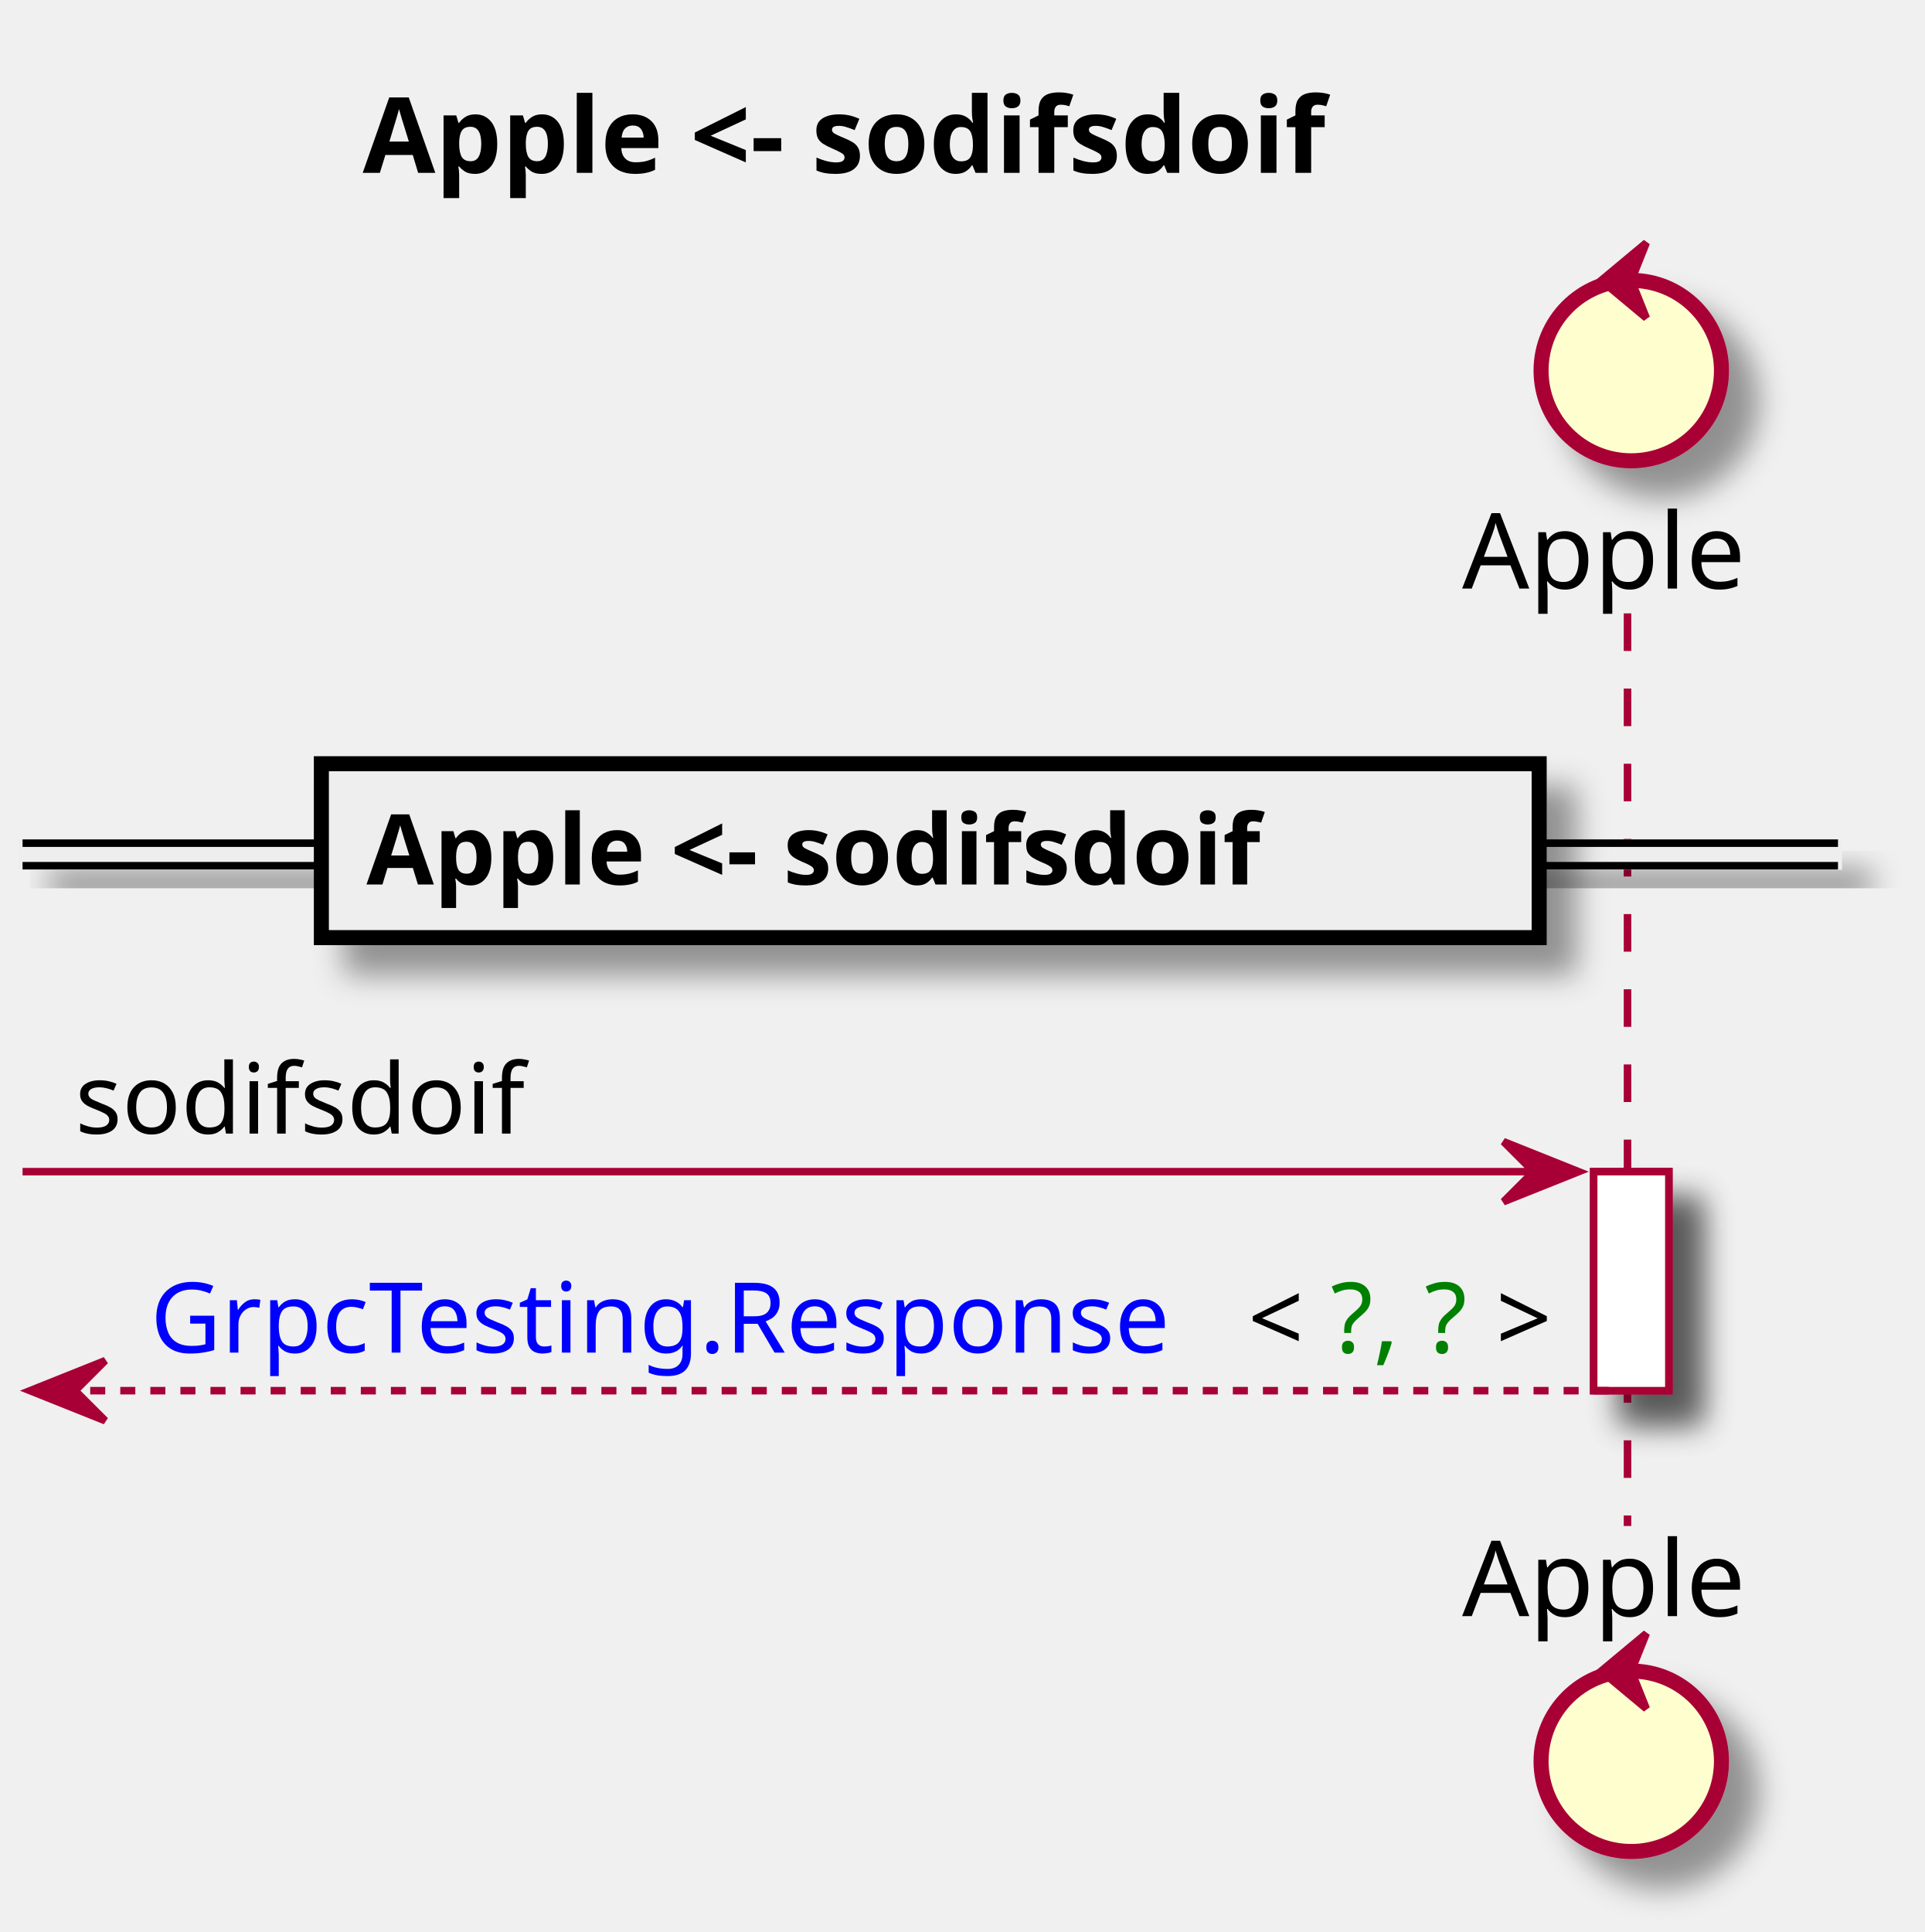
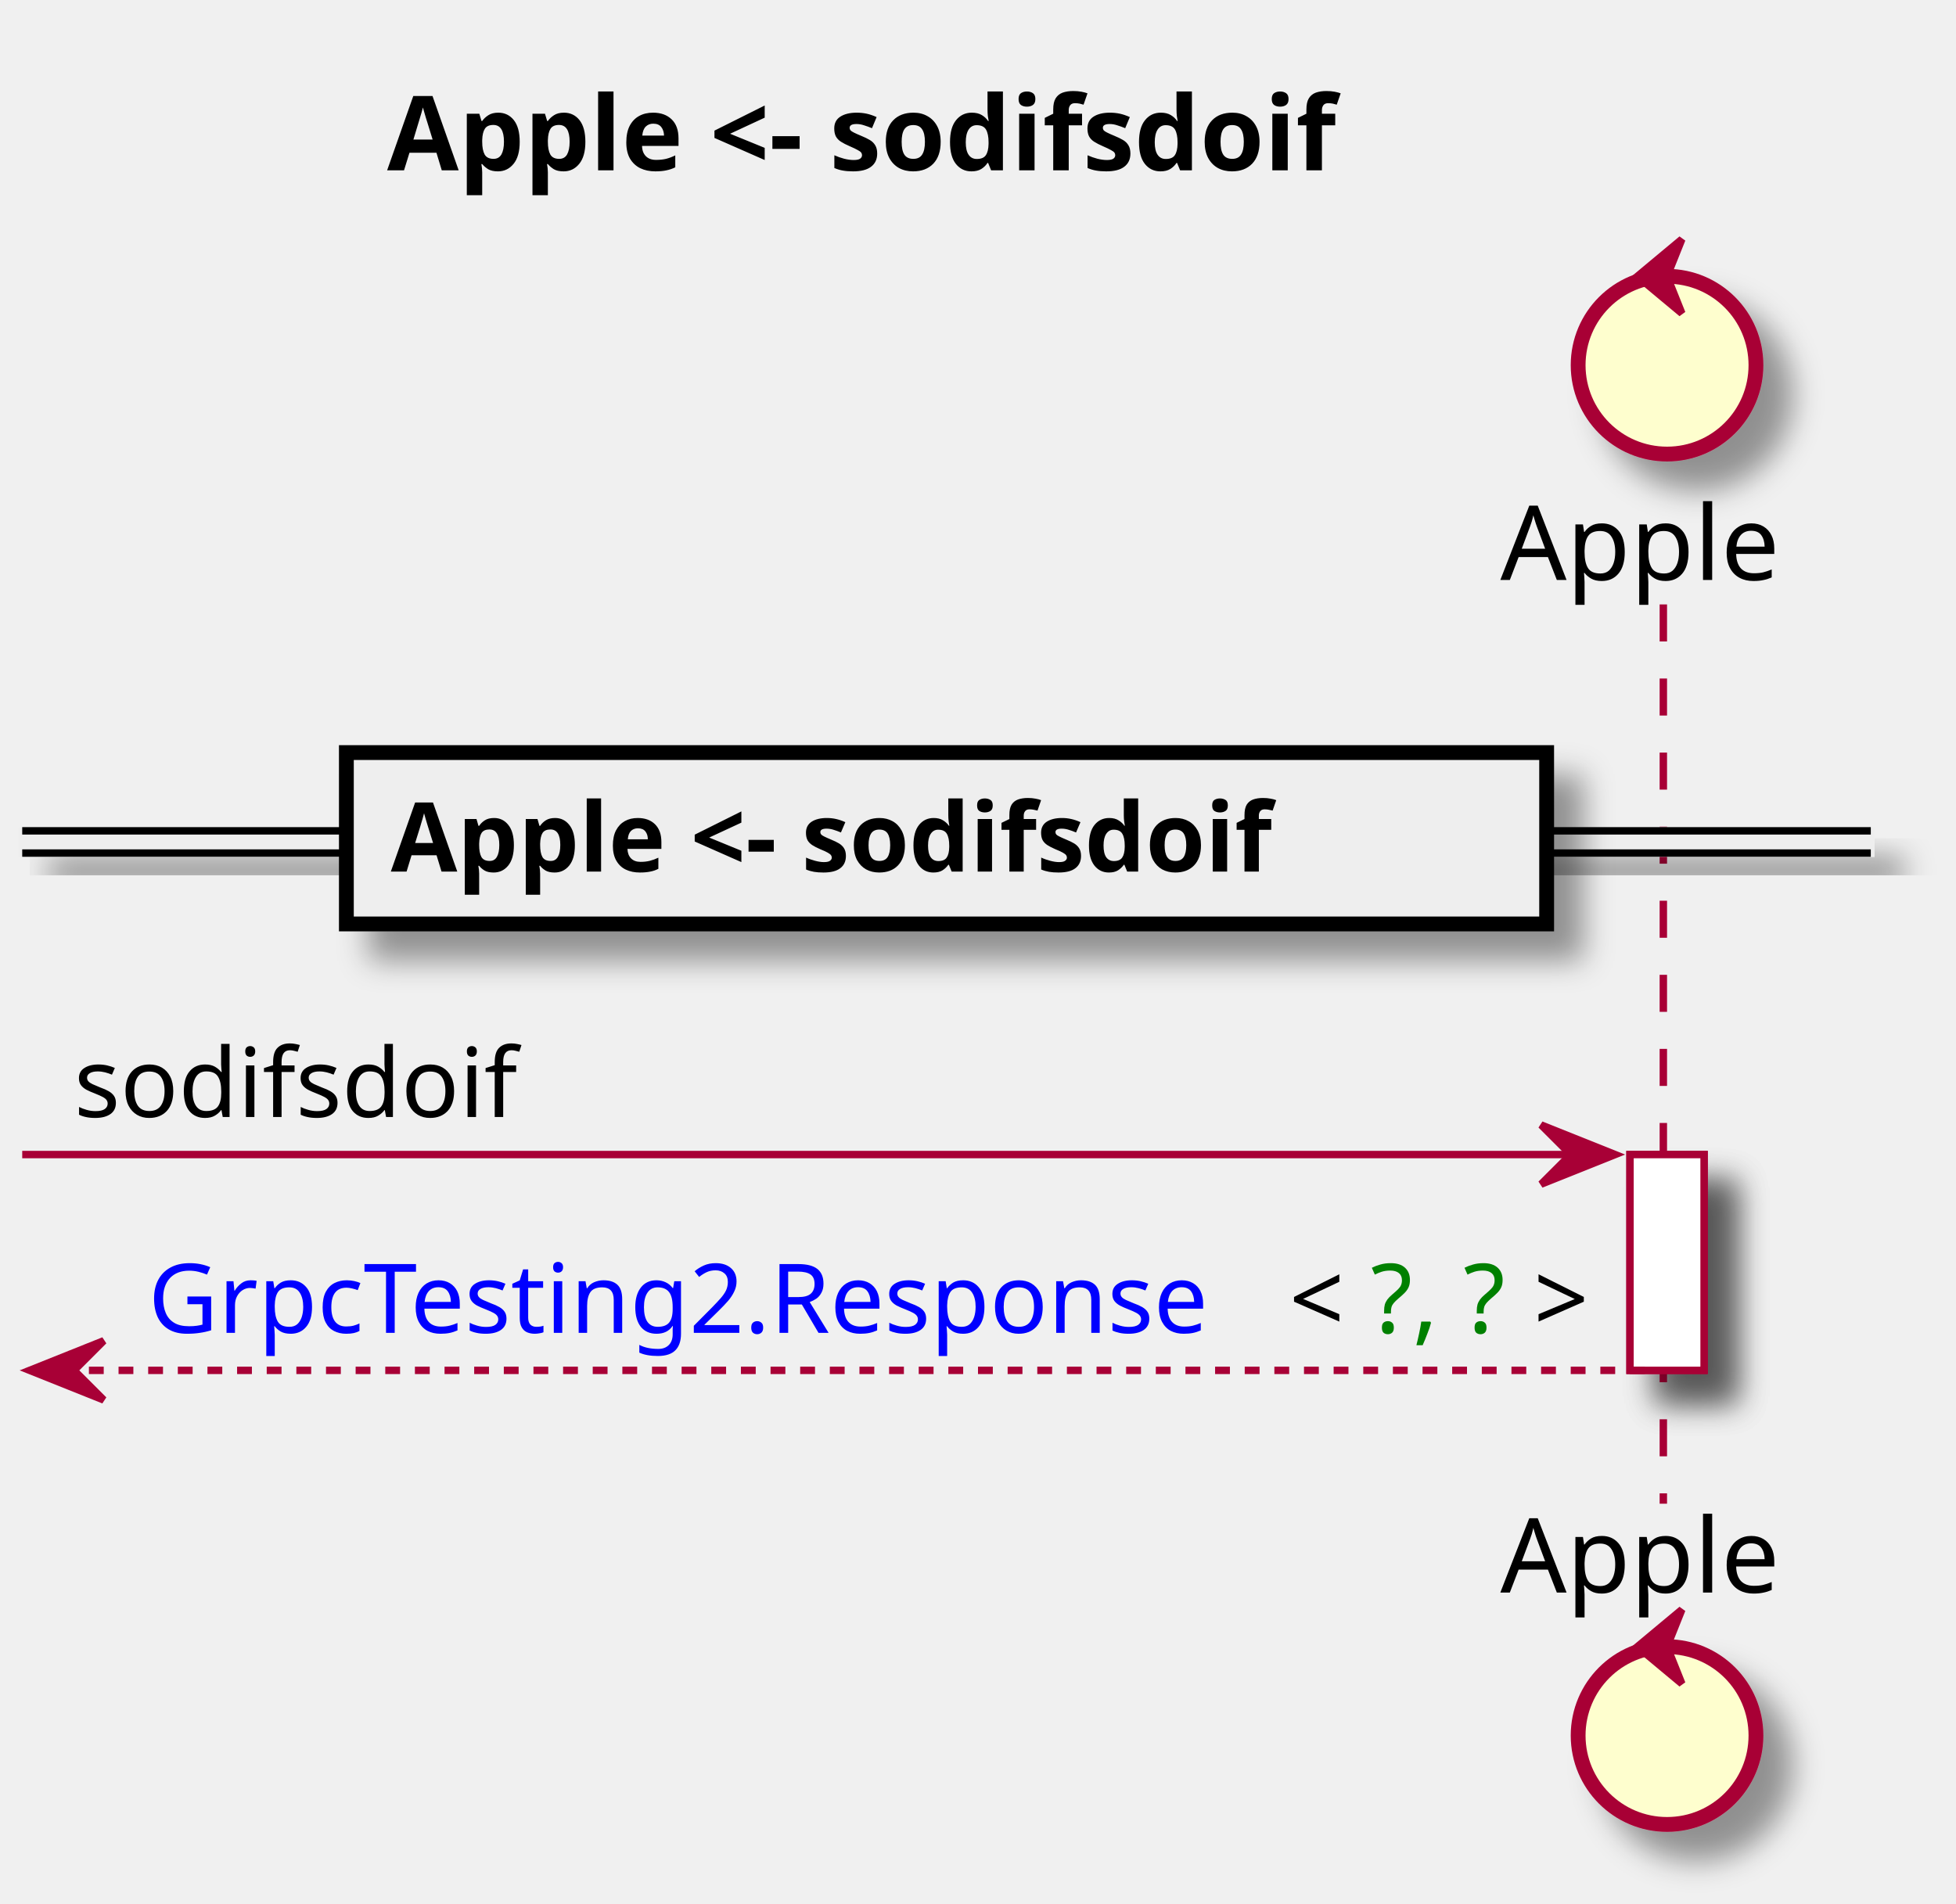
- <svg xmlns="http://www.w3.org/2000/svg" contentScriptType="application/ecmascript" contentStyleType="text/css" height="257px" preserveAspectRatio="none" style="width:256px;height:257px;" version="1.1" viewBox="0 0 256 257" width="256px" zoomAndPan="magnify">
+ <svg xmlns="http://www.w3.org/2000/svg" contentScriptType="application/ecmascript" contentStyleType="text/css" height="257px" preserveAspectRatio="none" style="width:264px;height:257px;" version="1.1" viewBox="0 0 264 257" width="264px" zoomAndPan="magnify">
  <defs>
-     <filter height="300%" id="fkjjei4mtb7op" width="300%" x="-1" y="-1">
+     <filter height="300%" id="frd1pangd67bv" width="300%" x="-1" y="-1">
      <feGaussianBlur result="blurOut" stdDeviation="2.0" />
      <feColorMatrix in="blurOut" result="blurOut2" type="matrix" values="0 0 0 0 0 0 0 0 0 0 0 0 0 0 0 0 0 0 .4 0" />
      <feOffset dx="4.0" dy="4.0" in="blurOut2" result="blurOut3" />
      <feBlend in="SourceGraphic" in2="blurOut3" mode="normal" />
    </filter>
  </defs>
  <g>
-     <text fill="#000000" font-family="sans-serif" font-size="14" font-weight="bold" lengthAdjust="spacingAndGlyphs" textLength="151" x="48.25" y="22.995">Apple &lt;- sodifsdoif</text>
-     <rect fill="#FFFFFF" filter="url(#fkjjei4mtb7op)" height="29.133" style="stroke: #A80036; stroke-width: 1.0;" width="10" x="212" y="155.859" />
-     <line style="stroke: #A80036; stroke-width: 1.0; stroke-dasharray: 5.0,5.0;" x1="216.5" x2="216.5" y1="81.594" y2="202.992" />
-     <text fill="#000000" font-family="sans-serif" font-size="14" lengthAdjust="spacingAndGlyphs" textLength="39" x="194.5" y="78.292">Apple</text>
-     <ellipse cx="217" cy="49.297" fill="#FEFECE" filter="url(#fkjjei4mtb7op)" rx="12" ry="12" style="stroke: #A80036; stroke-width: 2.0;" />
-     <polygon fill="#A80036" points="213,37.297,219,32.297,217,37.297,219,42.297,213,37.297" style="stroke: #A80036; stroke-width: 1.0;" />
-     <text fill="#000000" font-family="sans-serif" font-size="14" lengthAdjust="spacingAndGlyphs" textLength="39" x="194.5" y="214.987">Apple</text>
-     <ellipse cx="217" cy="234.289" fill="#FEFECE" filter="url(#fkjjei4mtb7op)" rx="12" ry="12" style="stroke: #A80036; stroke-width: 2.0;" />
-     <polygon fill="#A80036" points="213,222.289,219,217.289,217,222.289,219,227.289,213,222.289" style="stroke: #A80036; stroke-width: 1.0;" />
-     <rect fill="#FFFFFF" filter="url(#fkjjei4mtb7op)" height="29.133" style="stroke: #A80036; stroke-width: 1.0;" width="10" x="212" y="155.859" />
-     <rect fill="#EEEEEE" filter="url(#fkjjei4mtb7op)" height="3" style="stroke: #EEEEEE; stroke-width: 1.0;" width="241.5" x="3" y="112.16" />
-     <line style="stroke: #000000; stroke-width: 1.0;" x1="3" x2="244.5" y1="112.16" y2="112.16" />
-     <line style="stroke: #000000; stroke-width: 1.0;" x1="3" x2="244.5" y1="115.16" y2="115.16" />
-     <rect fill="#EEEEEE" filter="url(#fkjjei4mtb7op)" height="23.133" style="stroke: #000000; stroke-width: 2.0;" width="162" x="42.75" y="101.594" />
-     <text fill="#000000" font-family="sans-serif" font-size="13" font-weight="bold" lengthAdjust="spacingAndGlyphs" textLength="143" x="48.75" y="117.661">Apple &lt;- sodifsdoif</text>
-     <polygon fill="#A80036" points="200,151.859,210,155.859,200,159.859,204,155.859" style="stroke: #A80036; stroke-width: 1.0;" />
-     <line style="stroke: #A80036; stroke-width: 1.0;" x1="3" x2="206" y1="155.859" y2="155.859" />
+     <text fill="#000000" font-family="sans-serif" font-size="14" font-weight="bold" lengthAdjust="spacingAndGlyphs" textLength="151" x="52.25" y="22.995">Apple &lt;- sodifsdoif</text>
+     <rect fill="#FFFFFF" filter="url(#frd1pangd67bv)" height="29.133" style="stroke: #A80036; stroke-width: 1.0;" width="10" x="220" y="155.859" />
+     <line style="stroke: #A80036; stroke-width: 1.0; stroke-dasharray: 5.0,5.0;" x1="224.5" x2="224.5" y1="81.594" y2="202.992" />
+     <text fill="#000000" font-family="sans-serif" font-size="14" lengthAdjust="spacingAndGlyphs" textLength="39" x="202.5" y="78.292">Apple</text>
+     <ellipse cx="225" cy="49.297" fill="#FEFECE" filter="url(#frd1pangd67bv)" rx="12" ry="12" style="stroke: #A80036; stroke-width: 2.0;" />
+     <polygon fill="#A80036" points="221,37.297,227,32.297,225,37.297,227,42.297,221,37.297" style="stroke: #A80036; stroke-width: 1.0;" />
+     <text fill="#000000" font-family="sans-serif" font-size="14" lengthAdjust="spacingAndGlyphs" textLength="39" x="202.5" y="214.987">Apple</text>
+     <ellipse cx="225" cy="234.289" fill="#FEFECE" filter="url(#frd1pangd67bv)" rx="12" ry="12" style="stroke: #A80036; stroke-width: 2.0;" />
+     <polygon fill="#A80036" points="221,222.289,227,217.289,225,222.289,227,227.289,221,222.289" style="stroke: #A80036; stroke-width: 1.0;" />
+     <rect fill="#FFFFFF" filter="url(#frd1pangd67bv)" height="29.133" style="stroke: #A80036; stroke-width: 1.0;" width="10" x="220" y="155.859" />
+     <rect fill="#EEEEEE" filter="url(#frd1pangd67bv)" height="3" style="stroke: #EEEEEE; stroke-width: 1.0;" width="249.5" x="3" y="112.16" />
+     <line style="stroke: #000000; stroke-width: 1.0;" x1="3" x2="252.5" y1="112.16" y2="112.16" />
+     <line style="stroke: #000000; stroke-width: 1.0;" x1="3" x2="252.5" y1="115.16" y2="115.16" />
+     <rect fill="#EEEEEE" filter="url(#frd1pangd67bv)" height="23.133" style="stroke: #000000; stroke-width: 2.0;" width="162" x="46.75" y="101.594" />
+     <text fill="#000000" font-family="sans-serif" font-size="13" font-weight="bold" lengthAdjust="spacingAndGlyphs" textLength="143" x="52.75" y="117.661">Apple &lt;- sodifsdoif</text>
+     <polygon fill="#A80036" points="208,151.859,218,155.859,208,159.859,212,155.859" style="stroke: #A80036; stroke-width: 1.0;" />
+     <line style="stroke: #A80036; stroke-width: 1.0;" x1="3" x2="214" y1="155.859" y2="155.859" />
    <text fill="#000000" font-family="sans-serif" font-size="13" lengthAdjust="spacingAndGlyphs" textLength="60" x="10" y="150.793">sodifsdoif</text>
    <polygon fill="#A80036" points="14,180.992,4,184.992,14,188.992,10,184.992" style="stroke: #A80036; stroke-width: 1.0;" />
-     <line style="stroke: #A80036; stroke-width: 1.0; stroke-dasharray: 2.0,2.0;" x1="8" x2="216" y1="184.992" y2="184.992" />
-     <text fill="#0000FF" font-family="sans-serif" font-size="13" lengthAdjust="spacingAndGlyphs" textLength="142" x="20" y="179.926">GrpcTesting.Response</text>
-     <text fill="#000000" font-family="sans-serif" font-size="13" lengthAdjust="spacingAndGlyphs" textLength="11" x="166" y="179.926">&lt;</text>
-     <text fill="#008000" font-family="sans-serif" font-size="13" lengthAdjust="spacingAndGlyphs" textLength="22" x="177" y="179.926">?, ?</text>
-     <text fill="#000000" font-family="sans-serif" font-size="13" lengthAdjust="spacingAndGlyphs" textLength="11" x="199" y="179.926">&gt;</text>
+     <line style="stroke: #A80036; stroke-width: 1.0; stroke-dasharray: 2.0,2.0;" x1="8" x2="224" y1="184.992" y2="184.992" />
+     <text fill="#0000FF" font-family="sans-serif" font-size="13" lengthAdjust="spacingAndGlyphs" textLength="150" x="20" y="179.926">GrpcTesting2.Response</text>
+     <text fill="#000000" font-family="sans-serif" font-size="13" lengthAdjust="spacingAndGlyphs" textLength="11" x="174" y="179.926">&lt;</text>
+     <text fill="#008000" font-family="sans-serif" font-size="13" lengthAdjust="spacingAndGlyphs" textLength="22" x="185" y="179.926">?, ?</text>
+     <text fill="#000000" font-family="sans-serif" font-size="13" lengthAdjust="spacingAndGlyphs" textLength="11" x="207" y="179.926">&gt;</text>
  </g>
</svg>
